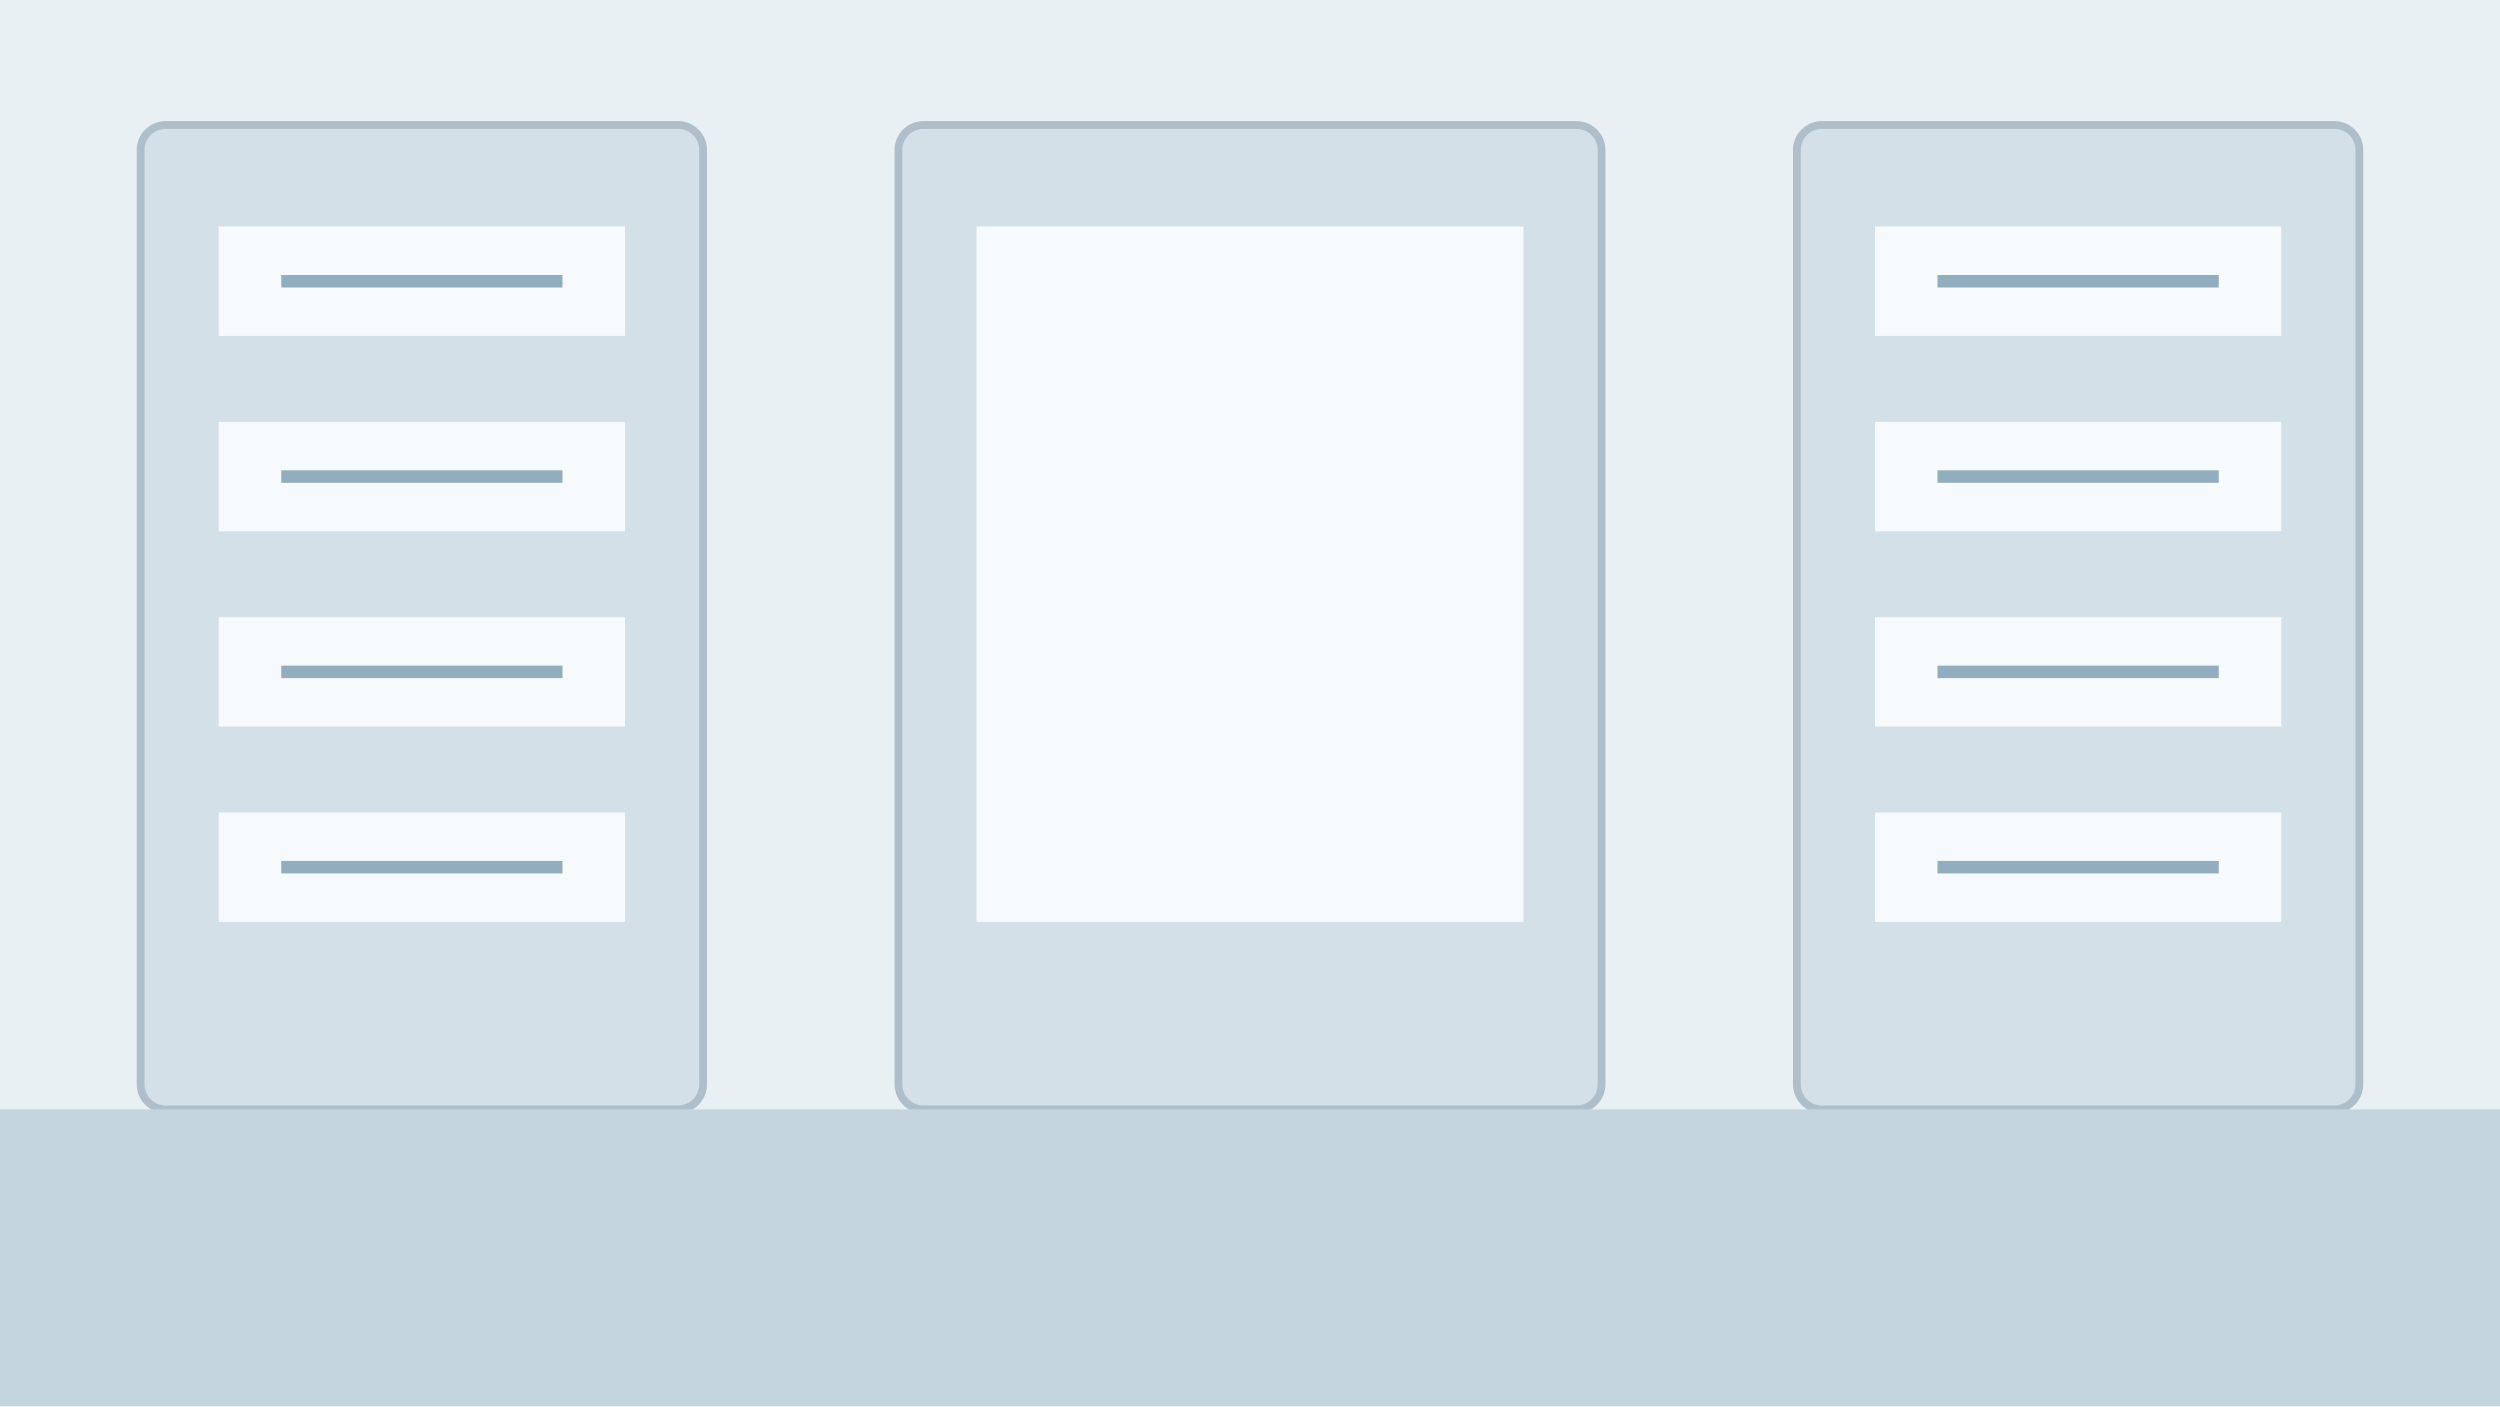
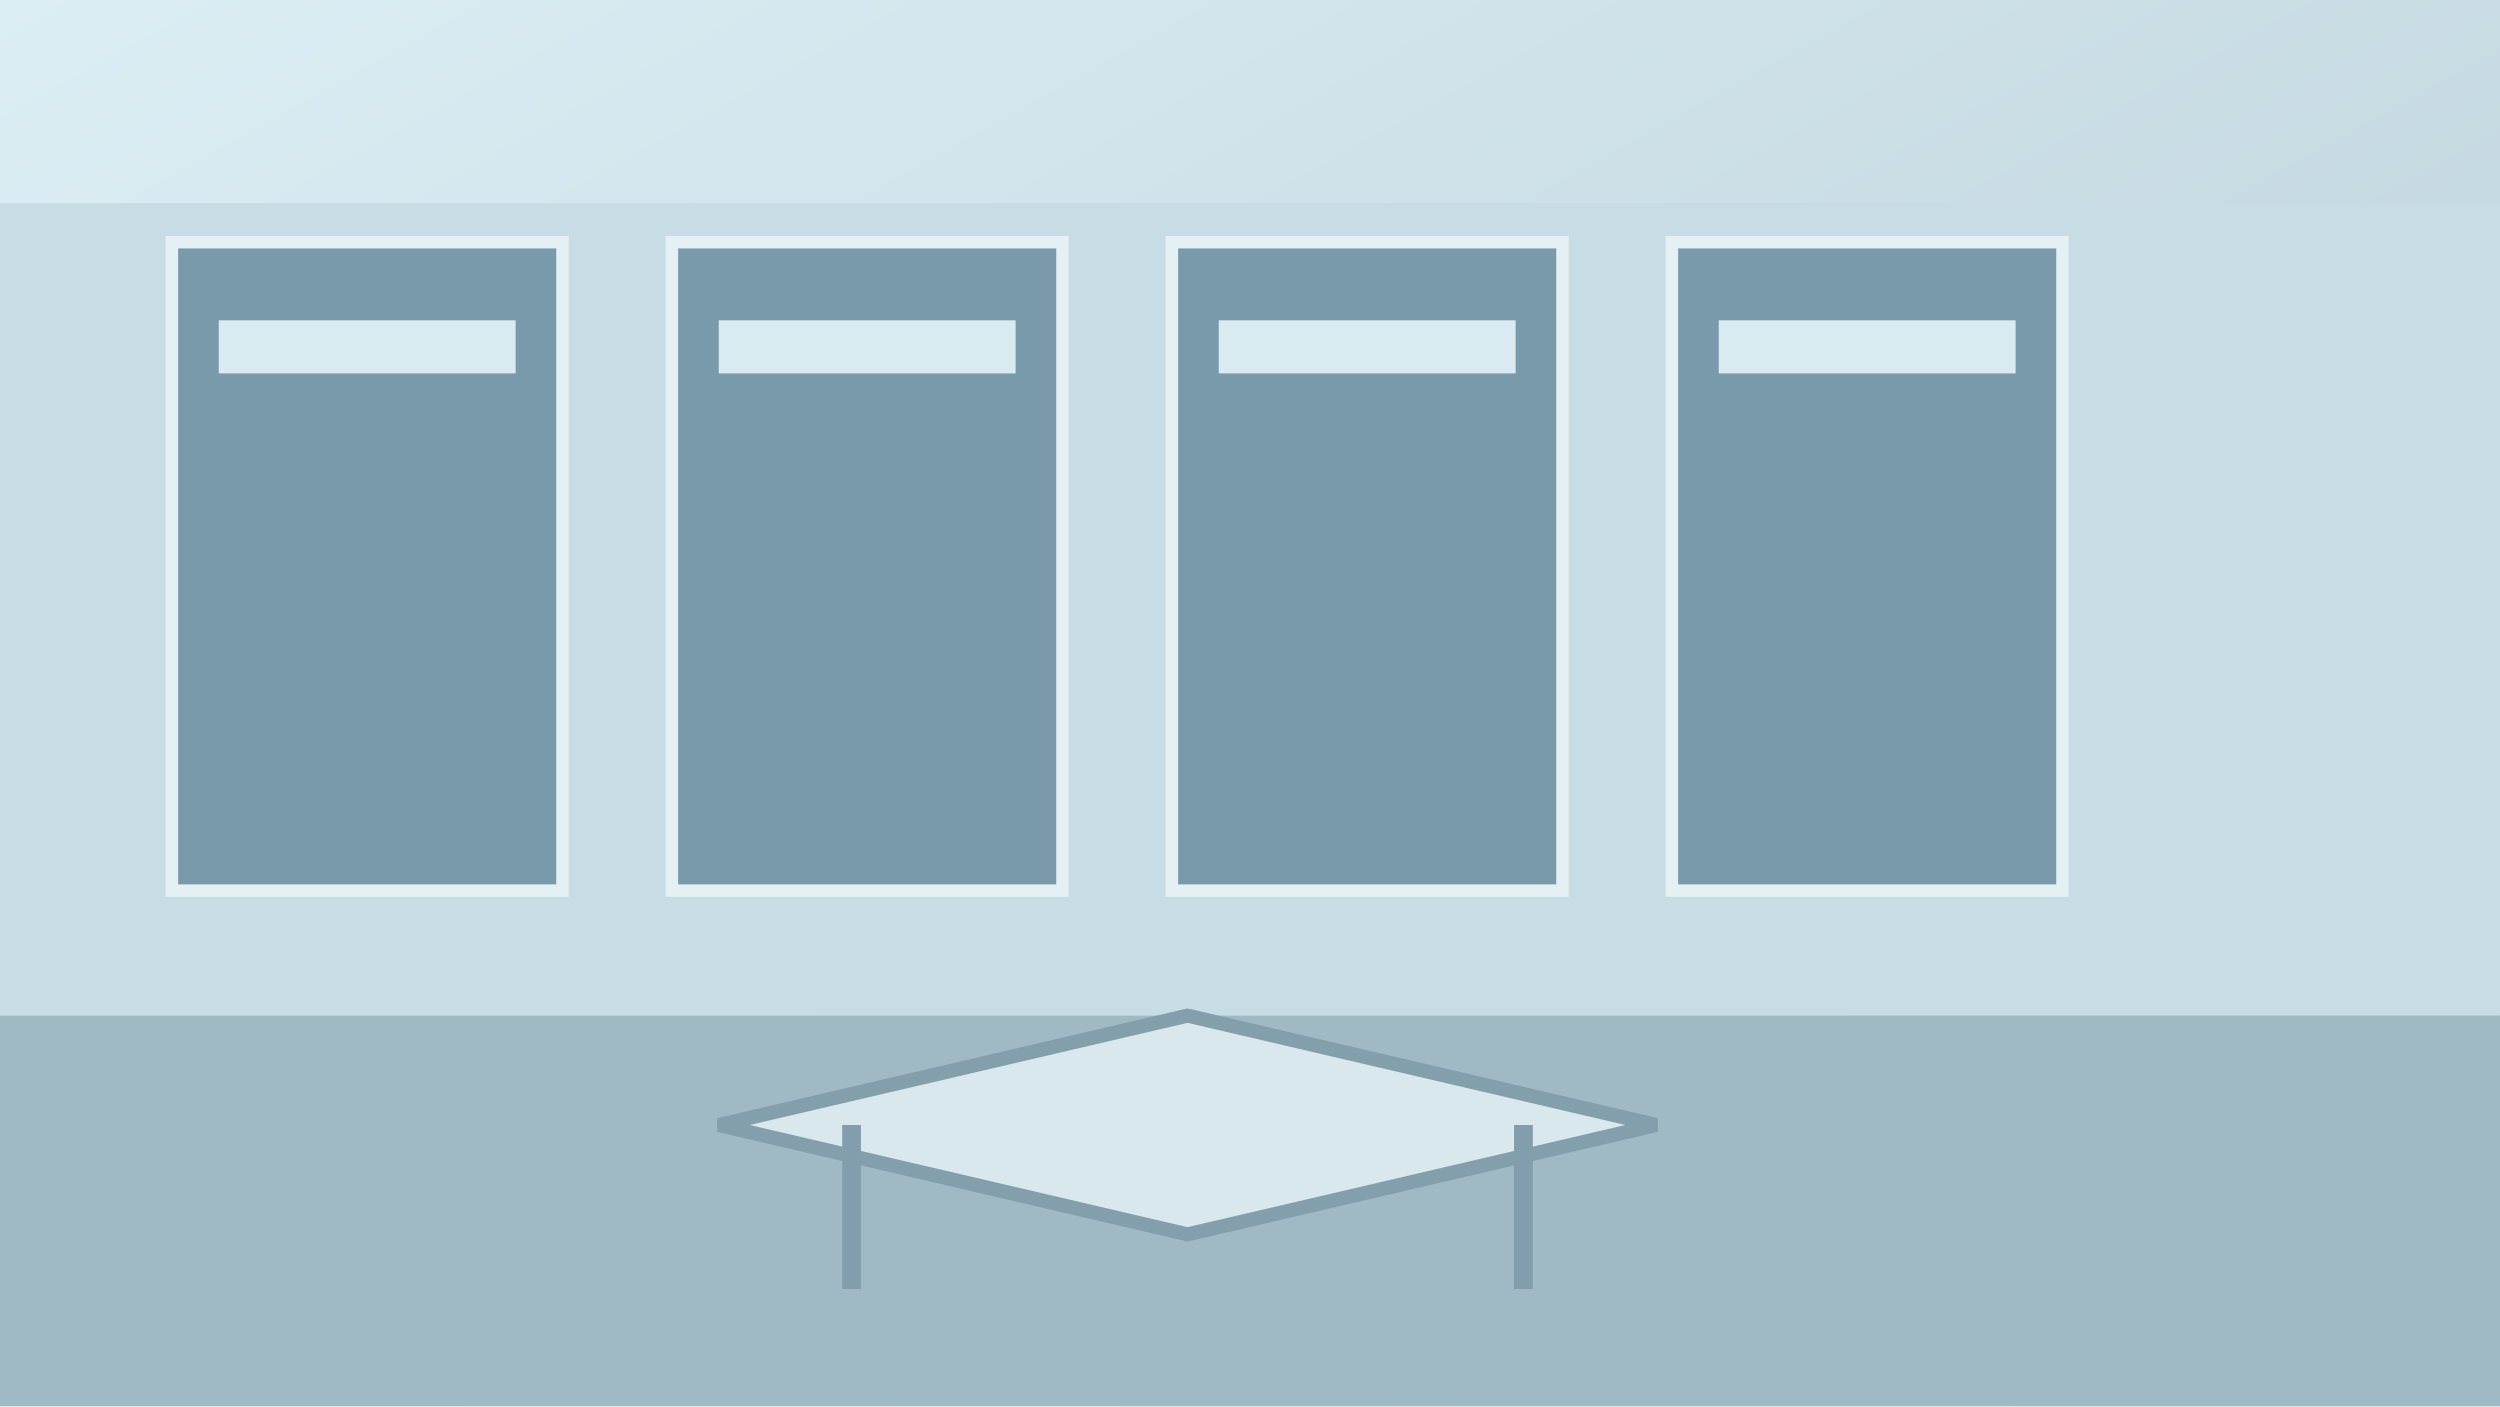
<svg xmlns="http://www.w3.org/2000/svg" viewBox="0 0 1600 900">
-   <rect width="1600" height="900" fill="#e9f0f4" />
-   <g fill="#d3e0e8" stroke="#aebfca" stroke-width="5">
-     <rect x="90" y="80" width="360" height="630" rx="16" />
-     <rect x="575" y="80" width="450" height="630" rx="16" />
-     <rect x="1150" y="80" width="360" height="630" rx="16" />
+   <defs>
+     <linearGradient id="b" y2="1">
+       <stop stop-color="#dceef4" />
+       <stop offset="1" stop-color="#b5cad5" />
+     </linearGradient>
+   </defs>
+   <rect width="1600" height="900" fill="url(#b)" />
+   <path d="M0 130h1600v520H0Z" fill="#c8dce5" />
+   <path d="M0 650h1600v250H0Z" fill="#9fb9c5" />
+   <g fill="#789aaa" stroke="#e4f0f4" stroke-width="8">
+     <path d="M110 155h250v415H110zM430 155h250v415H430zM750 155h250v415H750zM1070 155h250v415h-250z" />
  </g>
-   <g fill="#f7fafc">
-     <rect x="140" y="145" width="260" height="70" />
-     <rect x="140" y="270" width="260" height="70" />
-     <rect x="140" y="395" width="260" height="70" />
-     <rect x="140" y="520" width="260" height="70" />
-     <rect x="625" y="145" width="350" height="445" />
-     <rect x="1200" y="145" width="260" height="70" />
-     <rect x="1200" y="270" width="260" height="70" />
-     <rect x="1200" y="395" width="260" height="70" />
-     <rect x="1200" y="520" width="260" height="70" />
+   <g fill="#d9eaf0">
+     <rect x="140" y="205" width="190" height="34" />
+     <rect x="460" y="205" width="190" height="34" />
+     <rect x="780" y="205" width="190" height="34" />
+     <rect x="1100" y="205" width="190" height="34" />
  </g>
-   <g stroke="#92adbd" stroke-width="8">
-     <path d="M180 180h180M180 305h180M180 430h180M180 555h180M1240 180h180M1240 305h180M1240 430h180M1240 555h180" />
-   </g>
-   <path d="M0 710h1600v190H0z" fill="#c5d5de" />
+   <path d="m460 720 300-70 300 70-300 70Z" fill="#d8e8ed" stroke="#839fab" stroke-width="9" />
+   <path d="M545 720v105m430-105v105" stroke="#829eac" stroke-width="12" />
</svg>
